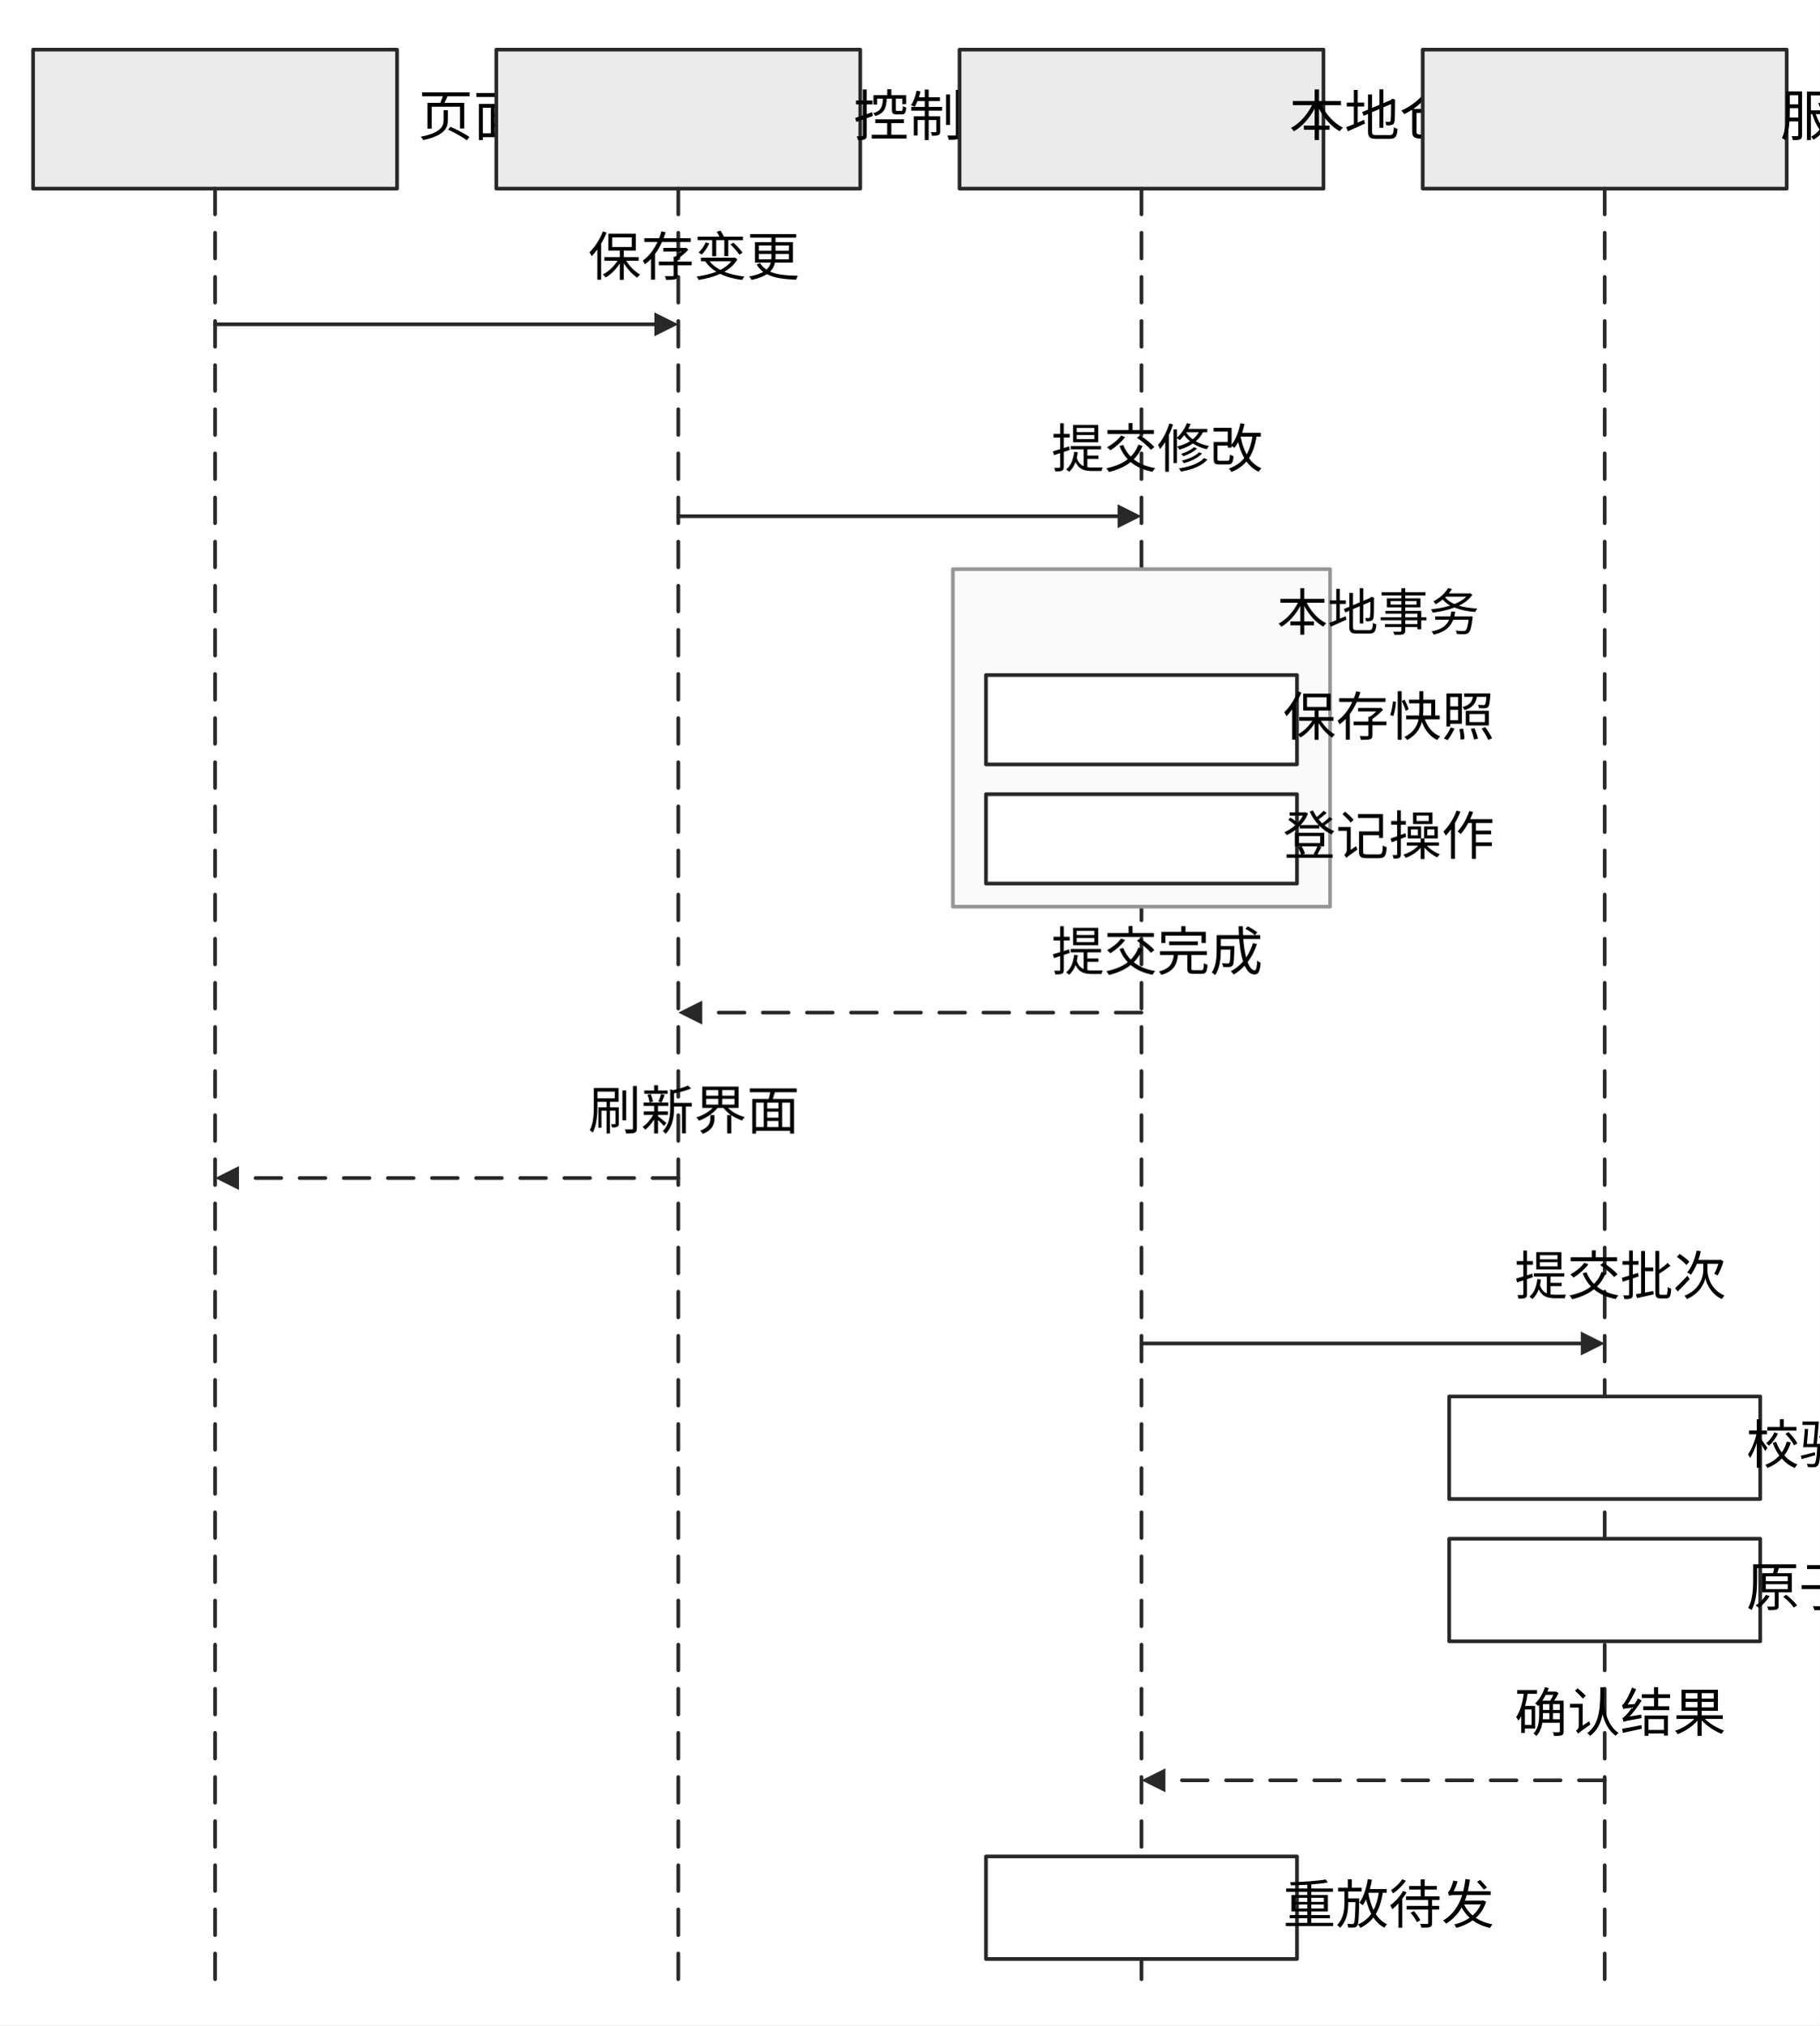
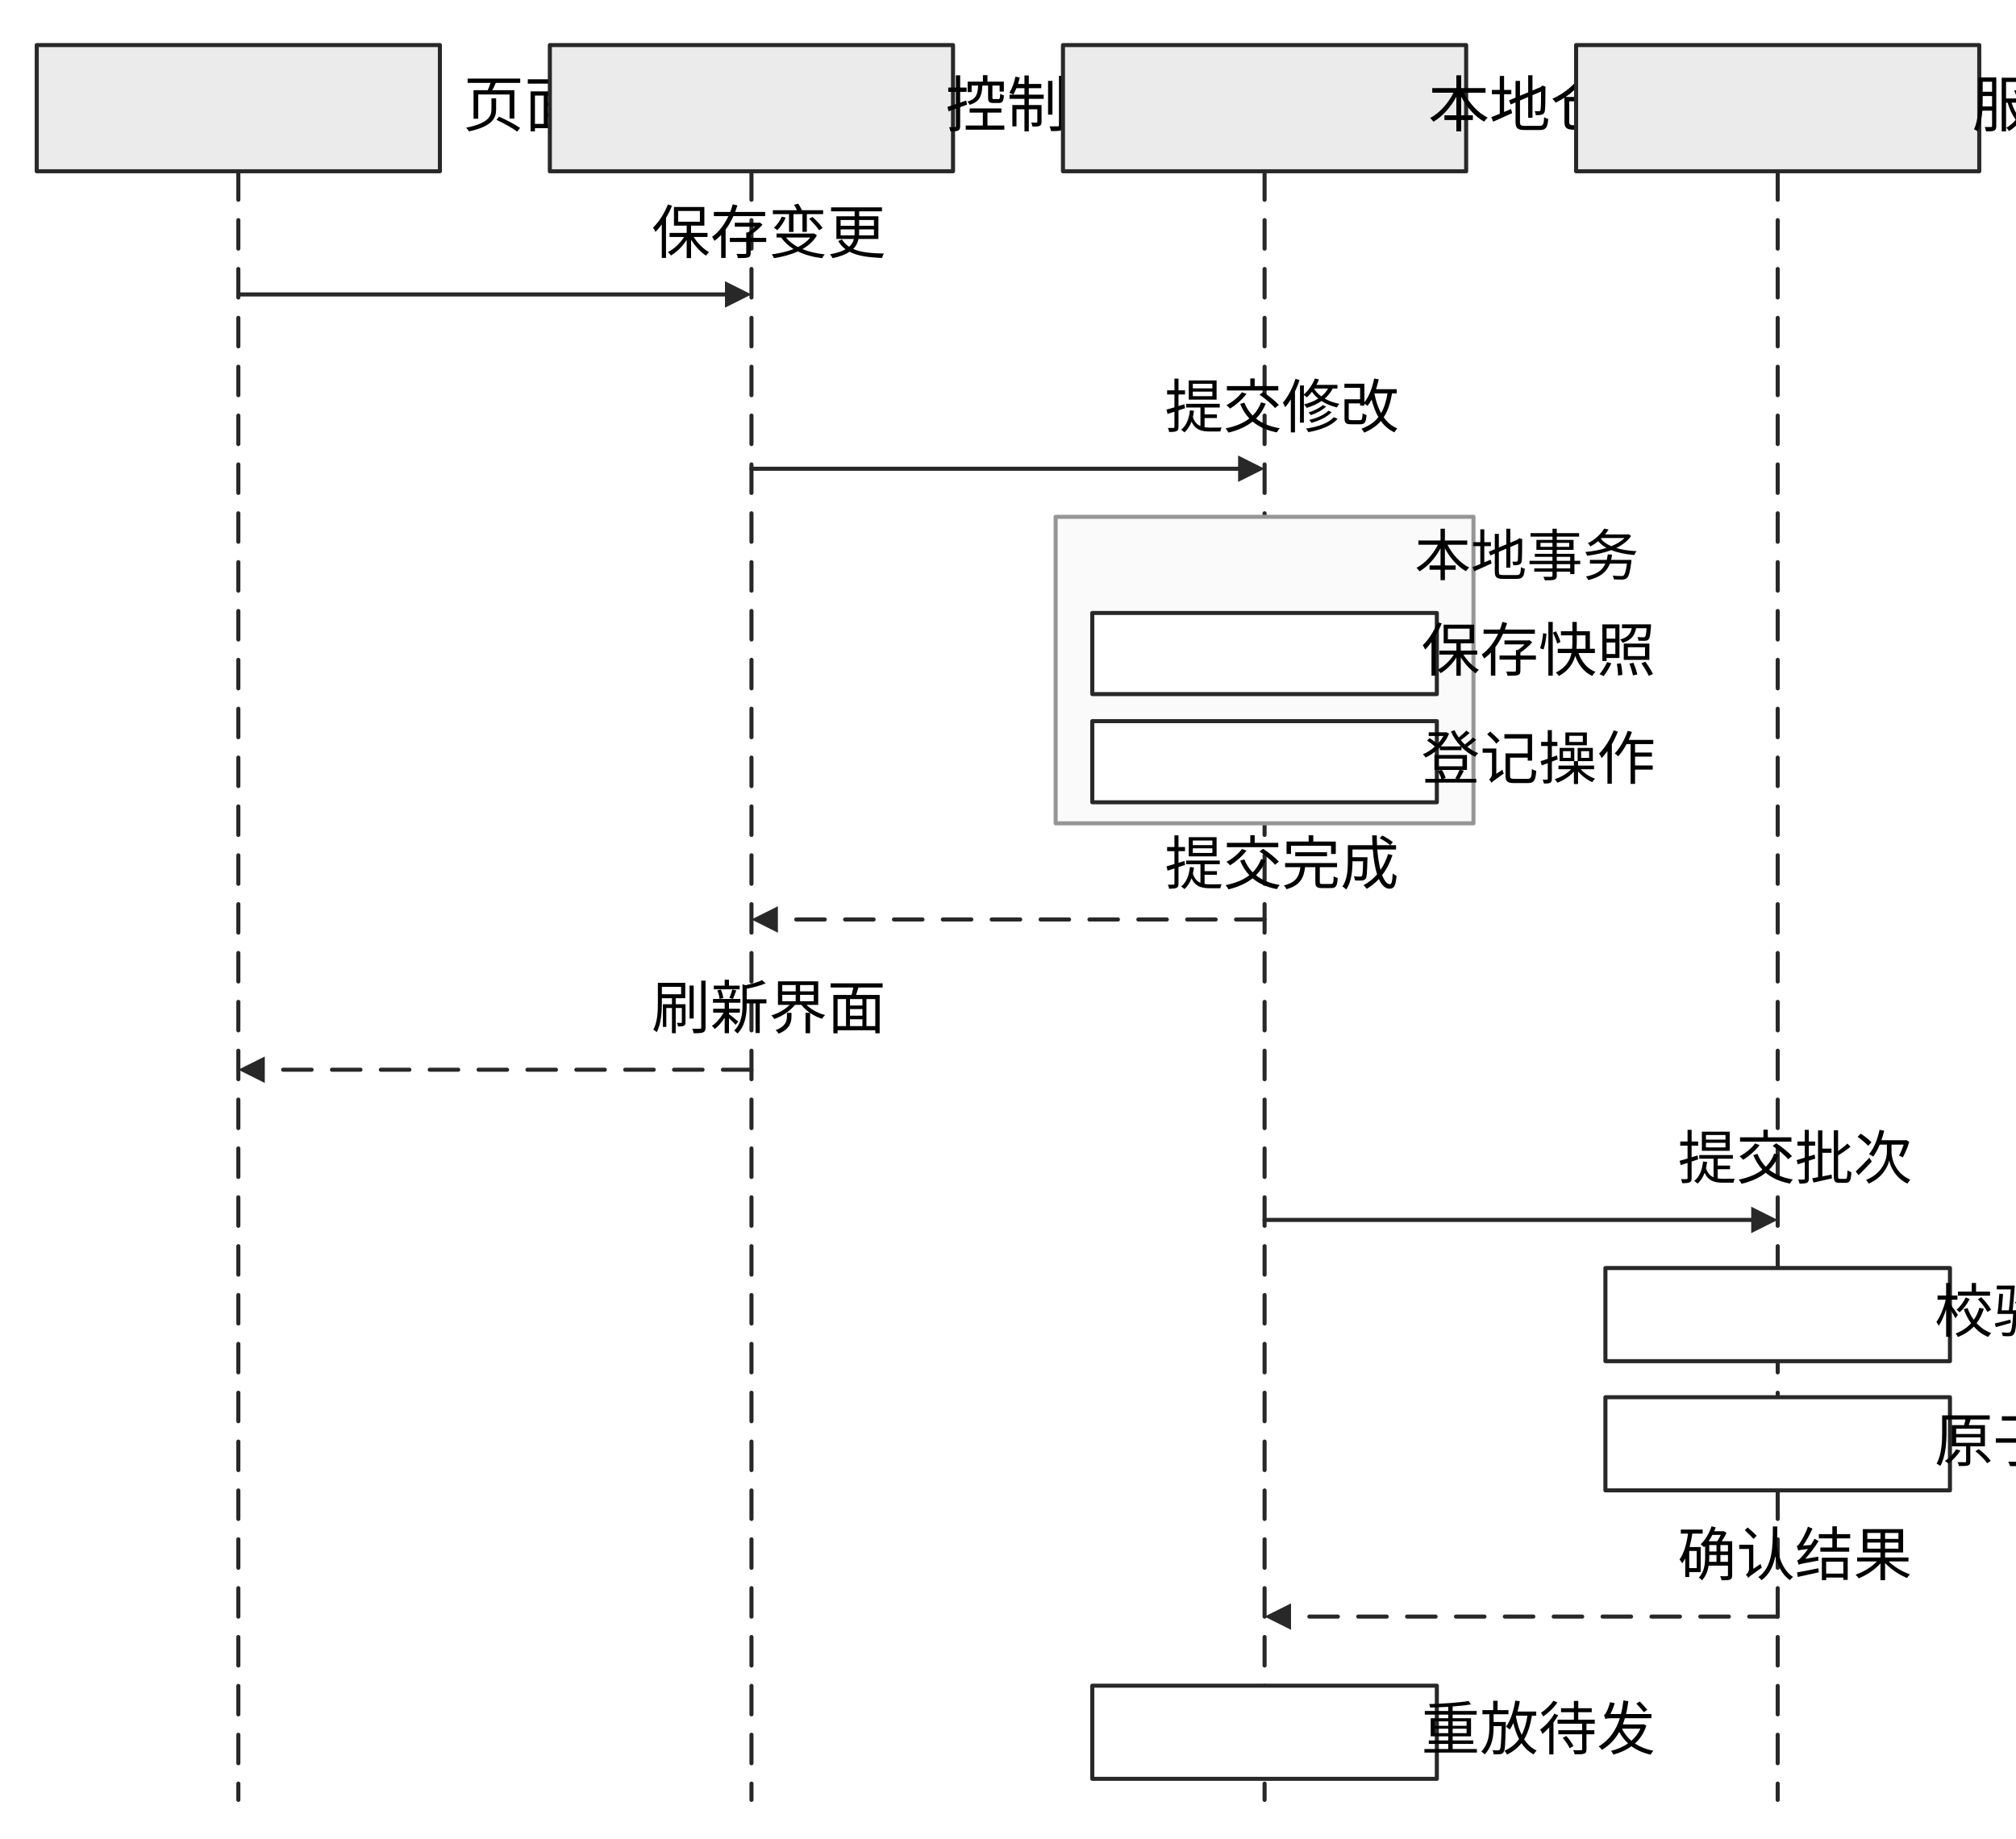
- <svg xmlns="http://www.w3.org/2000/svg" xmlns:ns1="http://schemas.microsoft.com/visio/2003/SVGExtensions/" xmlns:xlink="http://www.w3.org/1999/xlink" width="5.5in" height="6.12in" viewBox="0 0 396 440.64" xml:space="preserve" color-interpolation-filters="sRGB" class="st13">
+ <svg xmlns="http://www.w3.org/2000/svg" xmlns:ns1="http://schemas.microsoft.com/visio/2003/SVGExtensions/" xmlns:xlink="http://www.w3.org/1999/xlink" width="5.5in" height="5.018in" viewBox="0 0 396 361.325" xml:space="preserve" color-interpolation-filters="sRGB" class="st13">
  <ns1:documentProperties ns1:langID="2052" ns1:metric="true" ns1:viewMarkup="false" />
  <style type="text/css">
	
		.st1 {fill:#ffffff;stroke:none;stroke-linecap:round;stroke-linejoin:round;stroke-width:0.8}
		.st2 {fill:#ebebeb;stroke:#282828;stroke-linecap:round;stroke-linejoin:round;stroke-width:0.8}
		.st3 {fill:#000000;font-family:宋体;font-size:1em}
		.st4 {stroke:#282828;stroke-dasharray:5.6,4;stroke-linecap:round;stroke-linejoin:round;stroke-width:0.8}
		.st5 {marker-end:url(#mrkr4-32);stroke:#282828;stroke-linecap:round;stroke-linejoin:round;stroke-width:0.8}
		.st6 {fill:#282828;fill-opacity:1;stroke:#282828;stroke-opacity:1;stroke-width:0.308}
		.st7 {fill:none;stroke:none;stroke-linecap:round;stroke-linejoin:round;stroke-width:0.8}
		.st8 {fill:#000000;font-family:宋体;font-size:0.958em}
		.st9 {fill:#fafafa;stroke:#969696;stroke-linecap:round;stroke-linejoin:round;stroke-width:0.8}
		.st10 {fill:#000000;font-family:宋体;font-size:0.917em}
		.st11 {fill:#ffffff;stroke:#282828;stroke-linecap:round;stroke-linejoin:round;stroke-width:0.8}
		.st12 {marker-end:url(#mrkr4-32);stroke:#282828;stroke-dasharray:5.6,4;stroke-linecap:round;stroke-linejoin:round;stroke-width:0.8}
		.st13 {fill:none;fill-rule:evenodd;font-size:12px;overflow:visible;stroke-linecap:square;stroke-miterlimit:3}
	
	</style>
  <defs id="Markers">
    <g id="lend4">
      <path d="M 2 1 L 0 0 L 2 -1 L 2 1 " style="stroke:none" />
    </g>
    <marker id="mrkr4-32" class="st6" ns1:arrowType="4" ns1:arrowSize="1" ns1:setback="6.5" refX="-6.5" orient="auto" markerUnits="strokeWidth" overflow="visible">
      <use xlink:href="#lend4" transform="scale(-3.25,-3.25) " />
    </marker>
  </defs>
  <g ns1:mID="7" ns1:index="5" ns1:groupContext="foregroundPage">
    <ns1:pageProperties ns1:drawingScale="0.0393701" ns1:pageScale="0.0393701" ns1:drawingUnits="24" ns1:shadowOffsetX="8.50394" ns1:shadowOffsetY="-8.50394" />
    <g id="shape1-1" ns1:mID="1" ns1:groupContext="shape">
-       <rect x="0" y="0" width="396" height="440.64" class="st1" />
+       <rect x="0" y="0" width="396" height="361.325" class="st1" />
    </g>
-     <g id="shape2-3" ns1:mID="2" ns1:groupContext="shape" transform="translate(7.2,-399.6)">
-       <ns1:textBlock ns1:margins="rect(2,2,2,2)" ns1:tabSpace="42.5197" />
-       <ns1:textRect cx="39.6" cy="425.52" width="79.2" height="30.24" />
-       <rect x="0" y="410.4" width="79.2" height="30.24" class="st2" />
-       <text x="27.6" y="429.12" class="st3" ns1:langID="2052">
+     <g id="shape2-3" ns1:mID="2" ns1:groupContext="shape" transform="translate(7.2,-327.672)">
+       <ns1:textBlock ns1:margins="rect(0.5,2,0.5,2)" ns1:tabSpace="42.5197" />
+       <ns1:textRect cx="39.6" cy="348.926" width="79.2" height="24.797" />
+       <rect x="0" y="336.528" width="79.2" height="24.797" class="st2" />
+       <text x="27.6" y="352.53" class="st3" ns1:langID="2052">
        <ns1:paragraph ns1:horizAlign="1" />
        <ns1:tabList />页面</text>
    </g>
-     <g id="shape3-6" ns1:mID="3" ns1:groupContext="shape" transform="translate(487.44,41.04) rotate(90)">
-       <path d="M0 440.64 L390.24 440.64" class="st4" />
+     <g id="shape3-6" ns1:mID="3" ns1:groupContext="shape" transform="translate(408.125,33.6528) rotate(90)">
+       <path d="M0 361.32 L320 361.32" class="st4" />
    </g>
-     <g id="shape4-9" ns1:mID="4" ns1:groupContext="shape" transform="translate(108,-399.6)">
-       <ns1:textBlock ns1:margins="rect(2,2,2,2)" ns1:tabSpace="42.5197" />
-       <ns1:textRect cx="39.6" cy="425.52" width="79.2" height="30.24" />
-       <rect x="0" y="410.4" width="79.2" height="30.24" class="st2" />
-       <text x="21.6" y="429.12" class="st3" ns1:langID="2052">
+     <g id="shape4-9" ns1:mID="4" ns1:groupContext="shape" transform="translate(108,-327.672)">
+       <ns1:textBlock ns1:margins="rect(0.5,2,0.5,2)" ns1:tabSpace="42.5197" />
+       <ns1:textRect cx="39.6" cy="348.926" width="79.2" height="24.797" />
+       <rect x="0" y="336.528" width="79.2" height="24.797" class="st2" />
+       <text x="21.6" y="352.53" class="st3" ns1:langID="2052">
        <ns1:paragraph ns1:horizAlign="1" />
        <ns1:tabList />控制器</text>
    </g>
-     <g id="shape5-12" ns1:mID="5" ns1:groupContext="shape" transform="translate(588.24,41.04) rotate(90)">
-       <path d="M0 440.64 L390.24 440.64" class="st4" />
+     <g id="shape5-12" ns1:mID="5" ns1:groupContext="shape" transform="translate(508.925,33.6528) rotate(90)">
+       <path d="M0 361.32 L320 361.32" class="st4" />
    </g>
-     <g id="shape6-15" ns1:mID="6" ns1:groupContext="shape" transform="translate(208.8,-399.6)">
-       <ns1:textBlock ns1:margins="rect(2,2,2,2)" ns1:tabSpace="42.5197" />
-       <ns1:textRect cx="39.6" cy="425.52" width="79.2" height="30.24" />
-       <rect x="0" y="410.4" width="79.2" height="30.24" class="st2" />
-       <text x="15.6" y="429.12" class="st3" ns1:langID="2052">
+     <g id="shape6-15" ns1:mID="6" ns1:groupContext="shape" transform="translate(208.8,-327.672)">
+       <ns1:textBlock ns1:margins="rect(0.5,2,0.5,2)" ns1:tabSpace="42.5197" />
+       <ns1:textRect cx="39.6" cy="348.926" width="79.2" height="24.797" />
+       <rect x="0" y="336.528" width="79.2" height="24.797" class="st2" />
+       <text x="15.6" y="352.53" class="st3" ns1:langID="2052">
        <ns1:paragraph ns1:horizAlign="1" />
        <ns1:tabList />本地仓储</text>
    </g>
-     <g id="shape7-18" ns1:mID="7" ns1:groupContext="shape" transform="translate(689.04,41.04) rotate(90)">
-       <path d="M0 440.64 L390.24 440.64" class="st4" />
+     <g id="shape7-18" ns1:mID="7" ns1:groupContext="shape" transform="translate(609.725,33.6528) rotate(90)">
+       <path d="M0 361.32 L320 361.32" class="st4" />
    </g>
-     <g id="shape8-21" ns1:mID="8" ns1:groupContext="shape" transform="translate(309.6,-399.6)">
-       <ns1:textBlock ns1:margins="rect(2,2,2,2)" ns1:tabSpace="42.5197" />
-       <ns1:textRect cx="39.6" cy="425.52" width="79.2" height="30.24" />
-       <rect x="0" y="410.4" width="79.2" height="30.24" class="st2" />
-       <text x="21.6" y="429.12" class="st3" ns1:langID="2052">
+     <g id="shape8-21" ns1:mID="8" ns1:groupContext="shape" transform="translate(309.6,-327.672)">
+       <ns1:textBlock ns1:margins="rect(0.5,2,0.5,2)" ns1:tabSpace="42.5197" />
+       <ns1:textRect cx="39.6" cy="348.926" width="79.2" height="24.797" />
+       <rect x="0" y="336.528" width="79.2" height="24.797" class="st2" />
+       <text x="21.6" y="352.53" class="st3" ns1:langID="2052">
        <ns1:paragraph ns1:horizAlign="1" />
        <ns1:tabList />服务端</text>
    </g>
-     <g id="shape9-24" ns1:mID="9" ns1:groupContext="shape" transform="translate(789.84,41.04) rotate(90)">
-       <path d="M0 440.64 L390.24 440.64" class="st4" />
+     <g id="shape9-24" ns1:mID="9" ns1:groupContext="shape" transform="translate(710.525,33.6528) rotate(90)">
+       <path d="M0 361.32 L320 361.32" class="st4" />
    </g>
-     <g id="shape10-27" ns1:mID="10" ns1:groupContext="shape" transform="translate(46.8,-370.08)">
-       <path d="M0 440.64 L95.6 440.64" class="st5" />
+     <g id="shape10-27" ns1:mID="10" ns1:groupContext="shape" transform="translate(46.8,-303.466)">
+       <path d="M0 361.32 L95.6 361.32" class="st5" />
    </g>
-     <g id="shape11-33" ns1:mID="11" ns1:groupContext="shape" transform="translate(59.04,-375.12)">
-       <ns1:textBlock ns1:margins="rect(2,2,2,2)" ns1:tabSpace="42.5197" />
-       <ns1:textRect cx="38.16" cy="431.64" width="76.33" height="18" />
-       <rect x="0" y="422.64" width="76.32" height="18" class="st7" />
-       <text x="15.16" y="435.09" class="st8" ns1:langID="2052">
+     <g id="shape11-33" ns1:mID="11" ns1:groupContext="shape" transform="translate(59.04,-307.598)">
+       <ns1:textBlock ns1:margins="rect(0.5,2,0.5,2)" ns1:tabSpace="42.5197" />
+       <ns1:textRect cx="38.16" cy="353.945" width="76.33" height="14.76" />
+       <rect x="0" y="346.565" width="76.32" height="14.76" class="st7" />
+       <text x="15.16" y="357.39" class="st8" ns1:langID="2052">
        <ns1:paragraph ns1:horizAlign="1" />
        <ns1:tabList />保存变更</text>
    </g>
-     <g id="shape12-36" ns1:mID="12" ns1:groupContext="shape" transform="translate(147.6,-328.32)">
-       <path d="M0 440.64 L95.6 440.64" class="st5" />
+     <g id="shape12-36" ns1:mID="12" ns1:groupContext="shape" transform="translate(147.6,-269.222)">
+       <path d="M0 361.32 L95.6 361.32" class="st5" />
    </g>
-     <g id="shape13-41" ns1:mID="13" ns1:groupContext="shape" transform="translate(159.84,-333.36)">
-       <ns1:textBlock ns1:margins="rect(2,2,2,2)" ns1:tabSpace="42.5197" />
-       <ns1:textRect cx="38.16" cy="431.64" width="76.33" height="18" />
-       <rect x="0" y="422.64" width="76.32" height="18" class="st7" />
-       <text x="15.16" y="435.09" class="st8" ns1:langID="2052">
+     <g id="shape13-41" ns1:mID="13" ns1:groupContext="shape" transform="translate(159.84,-273.355)">
+       <ns1:textBlock ns1:margins="rect(0.5,2,0.5,2)" ns1:tabSpace="42.5197" />
+       <ns1:textRect cx="38.16" cy="353.945" width="76.33" height="14.76" />
+       <rect x="0" y="346.565" width="76.32" height="14.76" class="st7" />
+       <text x="15.16" y="357.39" class="st8" ns1:langID="2052">
        <ns1:paragraph ns1:horizAlign="1" />
        <ns1:tabList />提交修改</text>
    </g>
-     <g id="shape14-44" ns1:mID="14" ns1:groupContext="shape" transform="translate(207.36,-243.36)">
-       <rect x="0" y="367.2" width="82.08" height="73.44" class="st9" />
+     <g id="shape14-44" ns1:mID="14" ns1:groupContext="shape" transform="translate(207.36,-199.555)">
+       <rect x="0" y="301.104" width="82.08" height="60.221" class="st9" />
    </g>
-     <g id="shape15-46" ns1:mID="15" ns1:groupContext="shape" transform="translate(208.8,-298.8)">
-       <ns1:textBlock ns1:margins="rect(2,2,2,2)" ns1:tabSpace="42.5197" />
-       <ns1:textRect cx="39.6" cy="432.72" width="79.2" height="15.84" />
-       <rect x="0" y="424.8" width="79.2" height="15.84" class="st7" />
-       <text x="17.6" y="436.02" class="st10" ns1:langID="2052">
+     <g id="shape15-46" ns1:mID="15" ns1:groupContext="shape" transform="translate(208.8,-245.016)">
+       <ns1:textBlock ns1:margins="rect(0.5,2,0.5,2)" ns1:tabSpace="42.5197" />
+       <ns1:textRect cx="39.6" cy="354.83" width="79.2" height="12.989" />
+       <rect x="0" y="348.336" width="79.2" height="12.989" class="st7" />
+       <text x="17.6" y="358.13" class="st10" ns1:langID="2052">
        <ns1:paragraph ns1:horizAlign="1" />
        <ns1:tabList />本地事务</text>
    </g>
-     <g id="shape16-49" ns1:mID="16" ns1:groupContext="shape" transform="translate(214.56,-274.32)">
-       <ns1:textBlock ns1:margins="rect(2,2,2,2)" ns1:tabSpace="42.5197" />
-       <ns1:textRect cx="33.84" cy="430.92" width="67.68" height="19.44" />
-       <rect x="0" y="421.2" width="67.68" height="19.44" class="st11" />
-       <text x="10.84" y="434.37" class="st8" ns1:langID="2052">
+     <g id="shape16-49" ns1:mID="16" ns1:groupContext="shape" transform="translate(214.56,-224.942)">
+       <ns1:textBlock ns1:margins="rect(0.5,2,0.5,2)" ns1:tabSpace="42.5197" />
+       <ns1:textRect cx="33.84" cy="353.354" width="67.68" height="15.941" />
+       <rect x="0" y="345.384" width="67.68" height="15.941" class="st11" />
+       <text x="10.84" y="356.8" class="st8" ns1:langID="2052">
        <ns1:paragraph ns1:horizAlign="1" />
        <ns1:tabList />保存快照</text>
    </g>
-     <g id="shape17-52" ns1:mID="17" ns1:groupContext="shape" transform="translate(214.56,-248.4)">
-       <ns1:textBlock ns1:margins="rect(2,2,2,2)" ns1:tabSpace="42.5197" />
-       <ns1:textRect cx="33.84" cy="430.92" width="67.68" height="19.44" />
-       <rect x="0" y="421.2" width="67.68" height="19.44" class="st11" />
-       <text x="10.84" y="434.37" class="st8" ns1:langID="2052">
+     <g id="shape17-52" ns1:mID="17" ns1:groupContext="shape" transform="translate(214.56,-203.688)">
+       <ns1:textBlock ns1:margins="rect(0.5,2,0.5,2)" ns1:tabSpace="42.5197" />
+       <ns1:textRect cx="33.84" cy="353.354" width="67.68" height="15.941" />
+       <rect x="0" y="345.384" width="67.68" height="15.941" class="st11" />
+       <text x="10.84" y="356.8" class="st8" ns1:langID="2052">
        <ns1:paragraph ns1:horizAlign="1" />
        <ns1:tabList />登记操作</text>
    </g>
-     <g id="shape18-55" ns1:mID="18" ns1:groupContext="shape" transform="translate(248.4,660.96) rotate(180)">
-       <path d="M0 440.64 L95.6 440.64" class="st12" />
+     <g id="shape18-55" ns1:mID="18" ns1:groupContext="shape" transform="translate(248.4,541.987) rotate(180)">
+       <path d="M0 361.32 L95.6 361.32" class="st12" />
    </g>
-     <g id="shape19-60" ns1:mID="19" ns1:groupContext="shape" transform="translate(159.84,-223.92)">
-       <ns1:textBlock ns1:margins="rect(2,2,2,2)" ns1:tabSpace="42.5197" />
-       <ns1:textRect cx="38.16" cy="431.64" width="76.33" height="18" />
-       <rect x="0" y="422.64" width="76.32" height="18" class="st7" />
-       <text x="15.16" y="435.09" class="st8" ns1:langID="2052">
+     <g id="shape19-60" ns1:mID="19" ns1:groupContext="shape" transform="translate(159.84,-183.614)">
+       <ns1:textBlock ns1:margins="rect(0.5,2,0.5,2)" ns1:tabSpace="42.5197" />
+       <ns1:textRect cx="38.16" cy="353.945" width="76.33" height="14.76" />
+       <rect x="0" y="346.565" width="76.32" height="14.76" class="st7" />
+       <text x="15.16" y="357.39" class="st8" ns1:langID="2052">
        <ns1:paragraph ns1:horizAlign="1" />
        <ns1:tabList />提交完成</text>
    </g>
-     <g id="shape20-63" ns1:mID="20" ns1:groupContext="shape" transform="translate(147.6,696.96) rotate(180)">
-       <path d="M0 440.64 L95.6 440.64" class="st12" />
+     <g id="shape20-63" ns1:mID="20" ns1:groupContext="shape" transform="translate(147.6,571.507) rotate(180)">
+       <path d="M0 361.32 L95.6 361.32" class="st12" />
    </g>
-     <g id="shape21-68" ns1:mID="21" ns1:groupContext="shape" transform="translate(59.04,-189.36)">
-       <ns1:textBlock ns1:margins="rect(2,2,2,2)" ns1:tabSpace="42.5197" />
-       <ns1:textRect cx="38.16" cy="431.64" width="76.33" height="18" />
-       <rect x="0" y="422.64" width="76.32" height="18" class="st7" />
-       <text x="15.16" y="435.09" class="st8" ns1:langID="2052">
+     <g id="shape21-68" ns1:mID="21" ns1:groupContext="shape" transform="translate(59.04,-155.275)">
+       <ns1:textBlock ns1:margins="rect(0.5,2,0.5,2)" ns1:tabSpace="42.5197" />
+       <ns1:textRect cx="38.16" cy="353.945" width="76.33" height="14.76" />
+       <rect x="0" y="346.565" width="76.32" height="14.76" class="st7" />
+       <text x="15.16" y="357.39" class="st8" ns1:langID="2052">
        <ns1:paragraph ns1:horizAlign="1" />
        <ns1:tabList />刷新界面</text>
    </g>
-     <g id="shape22-71" ns1:mID="22" ns1:groupContext="shape" transform="translate(248.4,-148.32)">
-       <path d="M0 440.64 L95.6 440.64" class="st5" />
+     <g id="shape22-71" ns1:mID="22" ns1:groupContext="shape" transform="translate(248.4,-121.622)">
+       <path d="M0 361.32 L95.6 361.32" class="st5" />
    </g>
-     <g id="shape23-76" ns1:mID="23" ns1:groupContext="shape" transform="translate(260.64,-153.36)">
-       <ns1:textBlock ns1:margins="rect(2,2,2,2)" ns1:tabSpace="42.5197" />
-       <ns1:textRect cx="38.16" cy="431.64" width="76.33" height="18" />
-       <rect x="0" y="422.64" width="76.32" height="18" class="st7" />
-       <text x="15.16" y="435.09" class="st8" ns1:langID="2052">
+     <g id="shape23-76" ns1:mID="23" ns1:groupContext="shape" transform="translate(260.64,-125.755)">
+       <ns1:textBlock ns1:margins="rect(0.5,2,0.5,2)" ns1:tabSpace="42.5197" />
+       <ns1:textRect cx="38.16" cy="353.945" width="76.33" height="14.76" />
+       <rect x="0" y="346.565" width="76.32" height="14.76" class="st7" />
+       <text x="15.16" y="357.39" class="st8" ns1:langID="2052">
        <ns1:paragraph ns1:horizAlign="1" />
        <ns1:tabList />提交批次</text>
    </g>
-     <g id="shape24-79" ns1:mID="24" ns1:groupContext="shape" transform="translate(315.36,-114.48)">
-       <ns1:textBlock ns1:margins="rect(2,2,2,2)" ns1:tabSpace="42.5197" />
-       <ns1:textRect cx="33.84" cy="429.48" width="67.68" height="22.32" />
-       <rect x="0" y="418.32" width="67.68" height="22.32" class="st11" />
-       <text x="10.84" y="432.93" class="st8" ns1:langID="2052">
+     <g id="shape24-79" ns1:mID="24" ns1:groupContext="shape" transform="translate(315.36,-93.8736)">
+       <ns1:textBlock ns1:margins="rect(0.5,2,0.5,2)" ns1:tabSpace="42.5197" />
+       <ns1:textRect cx="33.84" cy="352.174" width="67.68" height="18.302" />
+       <rect x="0" y="343.022" width="67.68" height="18.302" class="st11" />
+       <text x="10.84" y="355.62" class="st8" ns1:langID="2052">
        <ns1:paragraph ns1:horizAlign="1" />
        <ns1:tabList />校验版本</text>
    </g>
-     <g id="shape25-82" ns1:mID="25" ns1:groupContext="shape" transform="translate(315.36,-83.52)">
-       <ns1:textBlock ns1:margins="rect(2,2,2,2)" ns1:tabSpace="42.5197" />
-       <ns1:textRect cx="33.84" cy="429.48" width="67.68" height="22.32" />
-       <rect x="0" y="418.32" width="67.68" height="22.32" class="st11" />
-       <text x="10.84" y="432.93" class="st8" ns1:langID="2052">
+     <g id="shape25-82" ns1:mID="25" ns1:groupContext="shape" transform="translate(315.36,-68.4864)">
+       <ns1:textBlock ns1:margins="rect(0.5,2,0.5,2)" ns1:tabSpace="42.5197" />
+       <ns1:textRect cx="33.84" cy="352.174" width="67.68" height="18.302" />
+       <rect x="0" y="343.022" width="67.68" height="18.302" class="st11" />
+       <text x="10.84" y="355.62" class="st8" ns1:langID="2052">
        <ns1:paragraph ns1:horizAlign="1" />
        <ns1:tabList />原子保存</text>
    </g>
-     <g id="shape26-85" ns1:mID="26" ns1:groupContext="shape" transform="translate(349.2,828) rotate(180)">
-       <path d="M0 440.64 L95.6 440.64" class="st12" />
+     <g id="shape26-85" ns1:mID="26" ns1:groupContext="shape" transform="translate(349.2,678.96) rotate(180)">
+       <path d="M0 361.32 L95.6 361.32" class="st12" />
    </g>
-     <g id="shape27-90" ns1:mID="27" ns1:groupContext="shape" transform="translate(260.64,-58.32)">
-       <ns1:textBlock ns1:margins="rect(2,2,2,2)" ns1:tabSpace="42.5197" />
-       <ns1:textRect cx="38.16" cy="431.64" width="76.33" height="18" />
-       <rect x="0" y="422.64" width="76.32" height="18" class="st7" />
-       <text x="15.16" y="435.09" class="st8" ns1:langID="2052">
+     <g id="shape27-90" ns1:mID="27" ns1:groupContext="shape" transform="translate(260.64,-47.8224)">
+       <ns1:textBlock ns1:margins="rect(0.5,2,0.5,2)" ns1:tabSpace="42.5197" />
+       <ns1:textRect cx="38.16" cy="353.945" width="76.33" height="14.76" />
+       <rect x="0" y="346.565" width="76.32" height="14.76" class="st7" />
+       <text x="15.16" y="357.39" class="st8" ns1:langID="2052">
        <ns1:paragraph ns1:horizAlign="1" />
        <ns1:tabList />确认结果</text>
    </g>
-     <g id="shape28-93" ns1:mID="28" ns1:groupContext="shape" transform="translate(214.56,-14.4)">
-       <ns1:textBlock ns1:margins="rect(2,2,2,2)" ns1:tabSpace="42.5197" />
-       <ns1:textRect cx="33.84" cy="429.48" width="67.68" height="22.32" />
-       <rect x="0" y="418.32" width="67.68" height="22.32" class="st11" />
-       <text x="10.84" y="432.93" class="st8" ns1:langID="2052">
+     <g id="shape28-93" ns1:mID="28" ns1:groupContext="shape" transform="translate(214.56,-11.808)">
+       <ns1:textBlock ns1:margins="rect(0.5,2,0.5,2)" ns1:tabSpace="42.5197" />
+       <ns1:textRect cx="33.84" cy="352.174" width="67.68" height="18.302" />
+       <rect x="0" y="343.022" width="67.68" height="18.302" class="st11" />
+       <text x="10.84" y="355.62" class="st8" ns1:langID="2052">
        <ns1:paragraph ns1:horizAlign="1" />
        <ns1:tabList />重放待发</text>
    </g>
  </g>
</svg>
